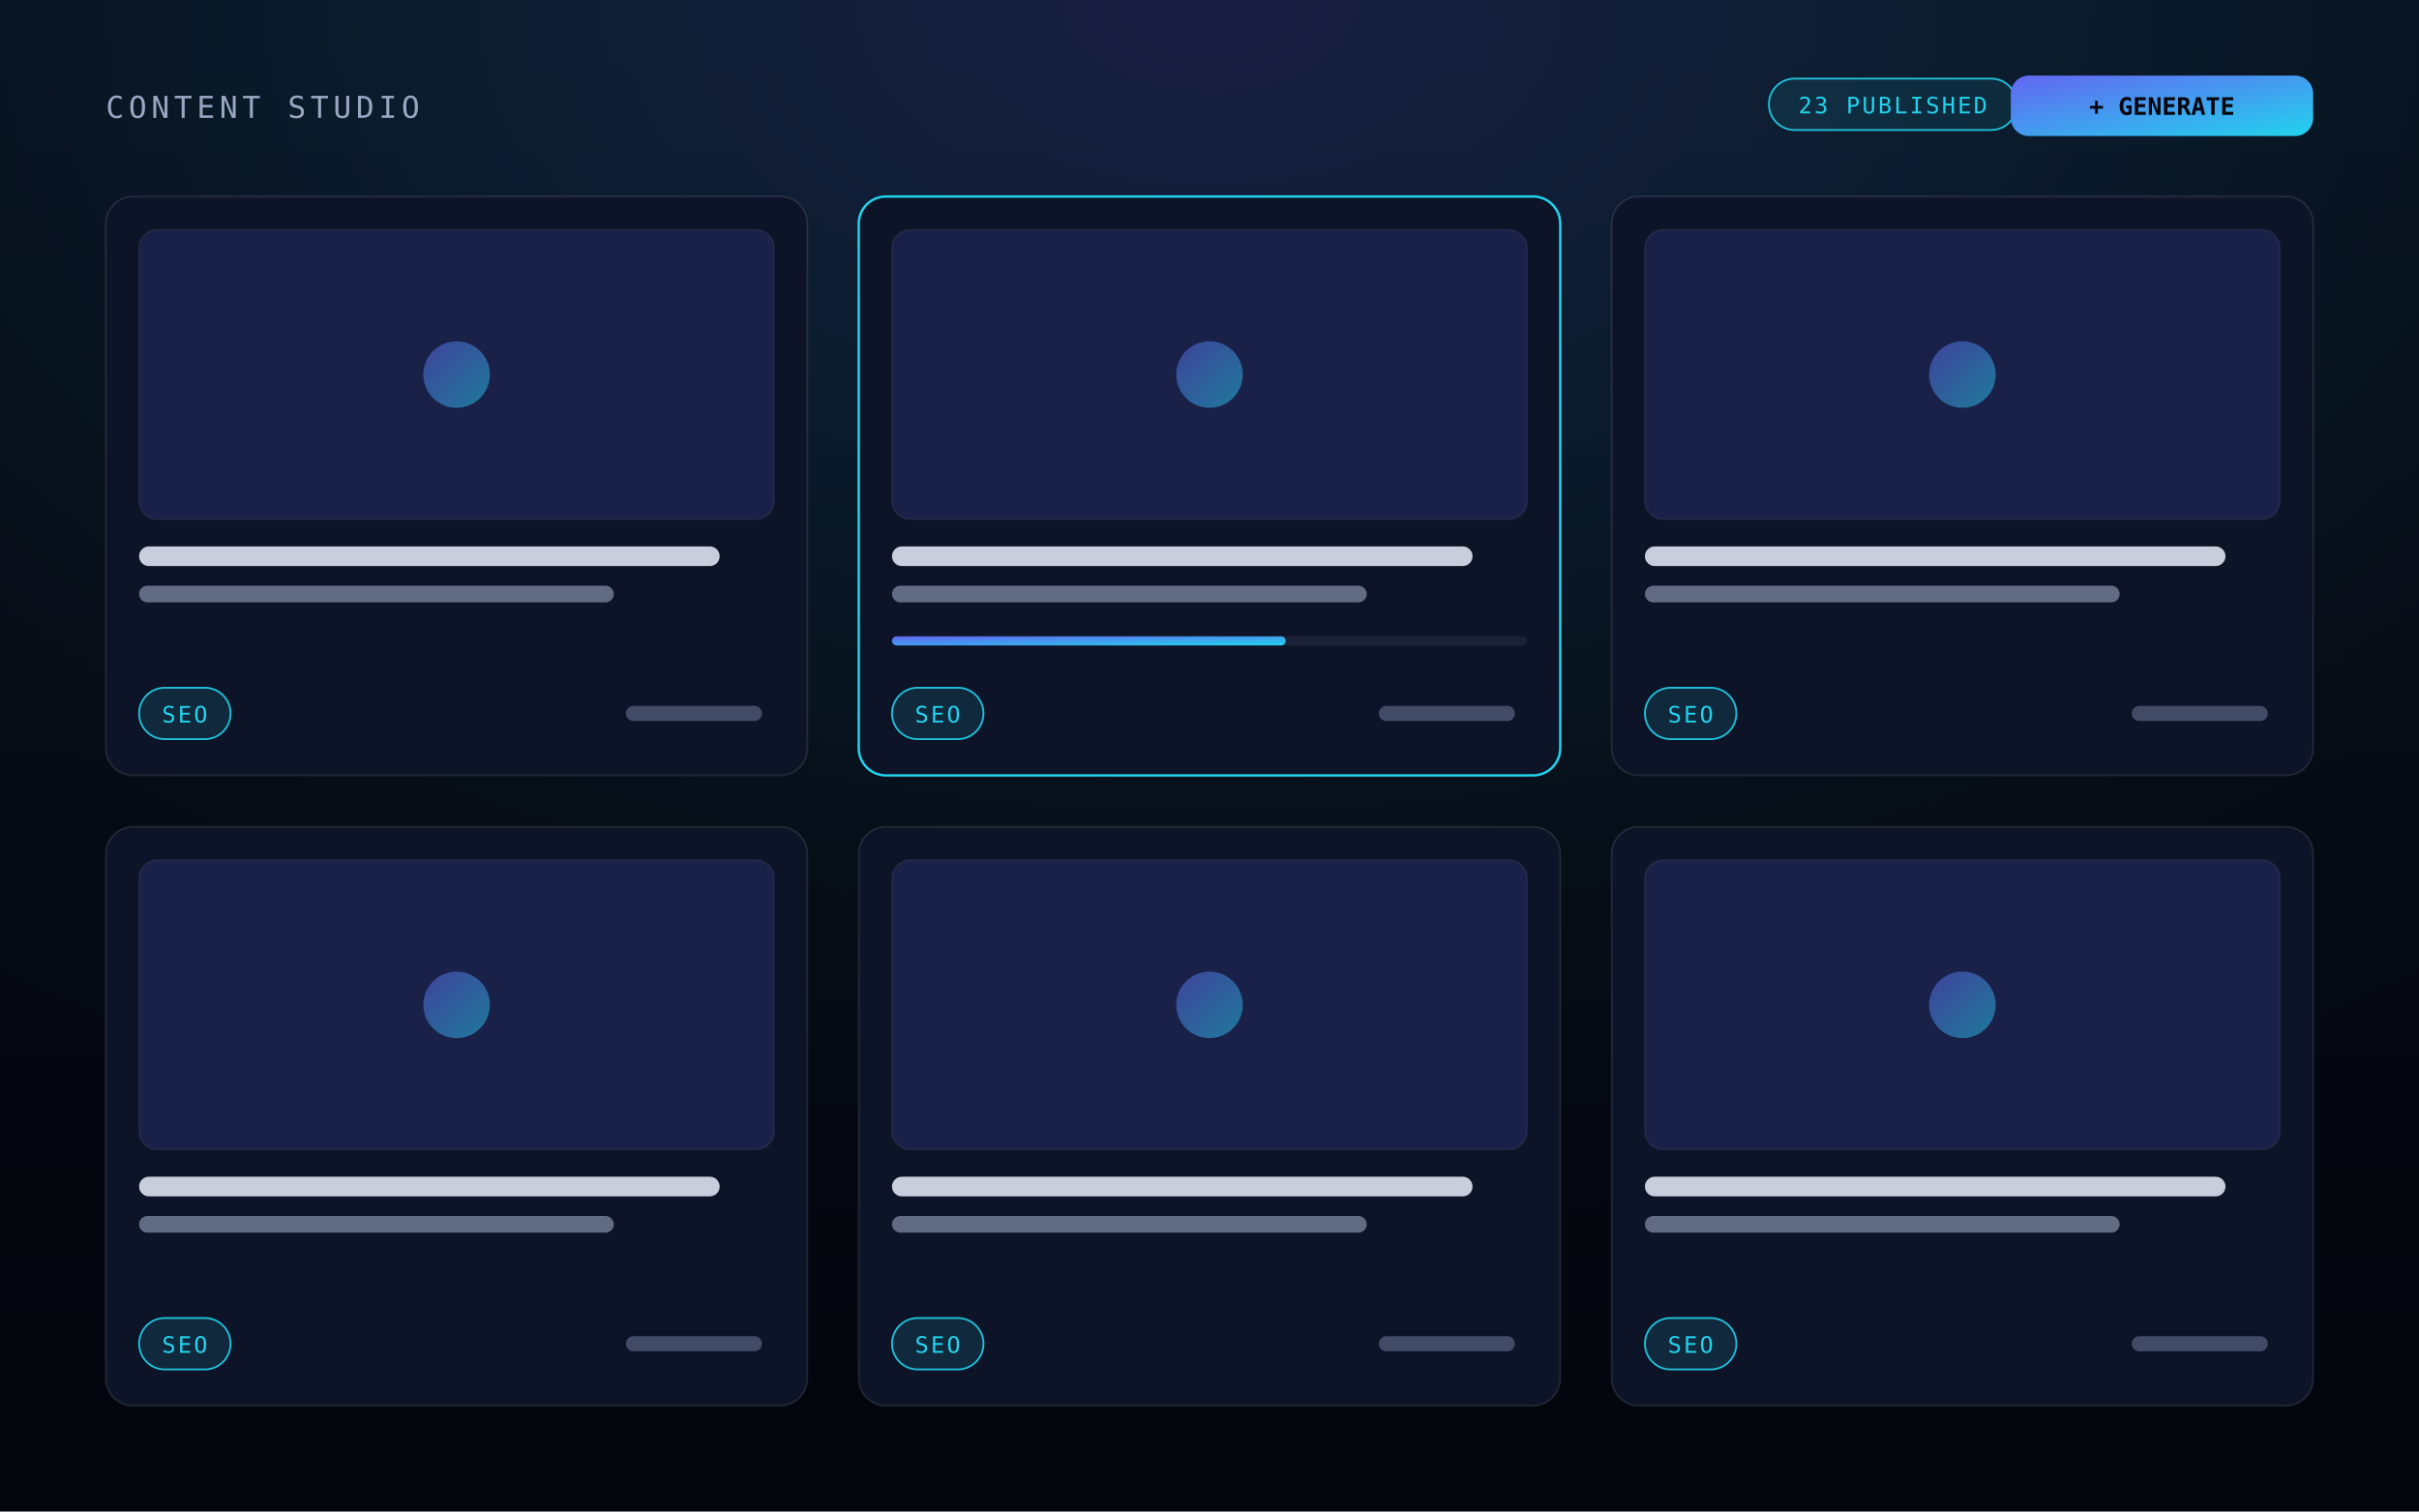
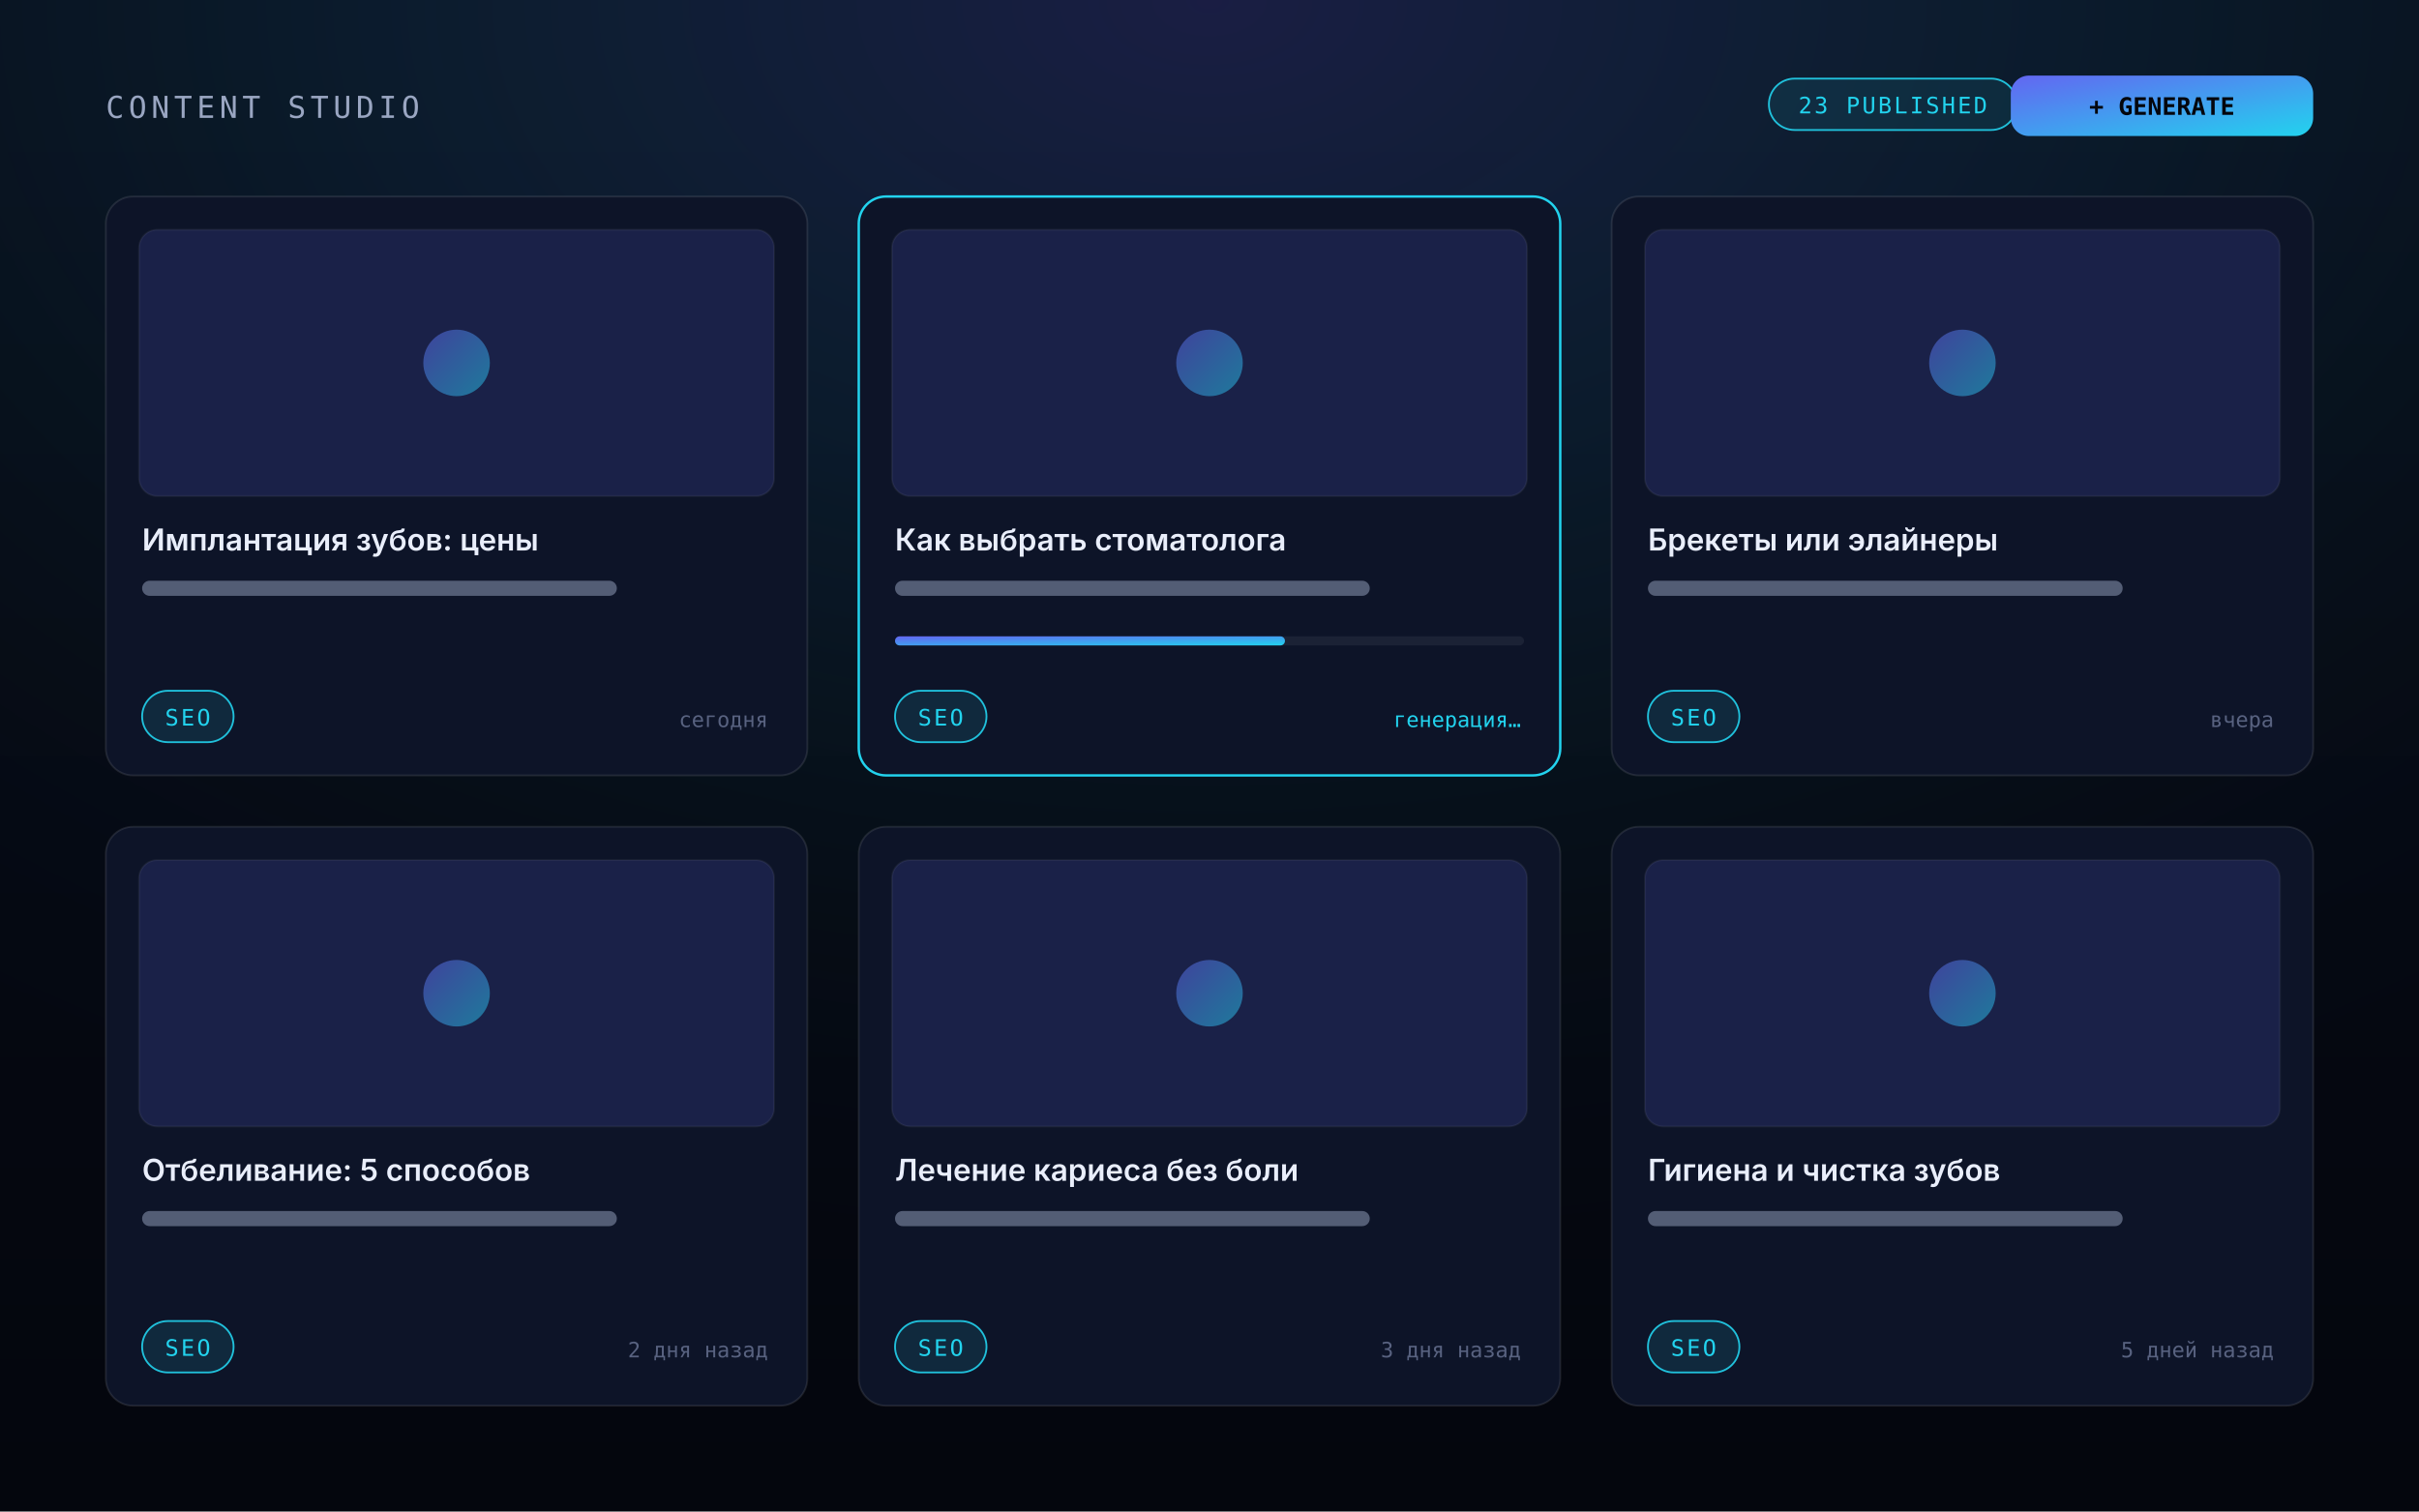
<svg xmlns="http://www.w3.org/2000/svg" viewBox="0 0 1600 1000" preserveAspectRatio="xMidYMid slice" role="img">
  <defs>
    <linearGradient id="bg" x1="0" y1="0" x2="0" y2="1">
      <stop offset="0%" stop-color="#070b18" />
      <stop offset="100%" stop-color="#04060d" />
    </linearGradient>
    <linearGradient id="grad" x1="0" y1="0" x2="1" y2="1">
      <stop offset="0%" stop-color="#6366f1" />
      <stop offset="100%" stop-color="#22d3ee" />
    </linearGradient>
    <radialGradient id="glow" cx="50%" cy="0%" r="90%">
      <stop offset="0%" stop-color="rgba(99,102,241,0.20)" />
      <stop offset="55%" stop-color="rgba(34,211,238,0.05)" />
      <stop offset="100%" stop-color="rgba(0,0,0,0)" />
    </radialGradient>
    <filter id="soft">
      <feGaussianBlur stdDeviation="9" />
    </filter>
    <marker id="arw" markerWidth="9" markerHeight="9" refX="6" refY="3" orient="auto">
      <path d="M0 0 L6 3 L0 6 Z" fill="#22d3ee" />
    </marker>
  </defs>
  <rect width="1600" height="1000" fill="url(#bg)" />
  <rect width="1600" height="1000" fill="url(#glow)" />
  <text x="70.0" y="78.0" font-family="'JetBrains Mono',ui-monospace,monospace" font-size="20" font-weight="500" fill="#9aa6c2" letter-spacing="3">CONTENT STUDIO</text>
  <rect x="1170.0" y="52.0" width="164.0" height="34.0" rx="17.0" fill="rgba(34,211,238,0.1)" stroke="#22d3ee" stroke-width="1.20" opacity="0.900" />
  <text x="1252.0" y="75.0" font-family="'JetBrains Mono',ui-monospace,monospace" font-size="15" font-weight="500" fill="#22d3ee" text-anchor="middle" letter-spacing="1.5">23 PUBLISHED</text>
  <rect x="1330.0" y="50.0" width="200.0" height="40.0" rx="12.0" fill="url(#grad)" />
  <text x="1430.0" y="76.0" font-family="'JetBrains Mono',ui-monospace,monospace" font-size="16" font-weight="600" fill="#04060d" text-anchor="middle">+ GENERATE</text>
  <rect x="70.0" y="130.0" width="464.0" height="383.0" rx="18.0" fill="#0d1428" stroke="rgba(255,255,255,0.10)" stroke-width="1.20" />
-   <rect x="92.0" y="152.0" width="420.0" height="191.5" rx="12.0" fill="rgba(99,102,241,0.16)" stroke="rgba(255,255,255,0.055)" stroke-width="1.20" />
-   <circle cx="302.0" cy="247.8" r="22.0" fill="url(#grad)" opacity="0.500" />
-   <rect x="92.0" y="361.5" width="384.0" height="13.0" rx="6.5" fill="#e9eefb" opacity="0.850" />
-   <rect x="92.0" y="387.5" width="314.0" height="11.0" rx="5.5" fill="#9aa6c2" opacity="0.600" />
-   <rect x="92.0" y="455.0" width="60.5" height="34.0" rx="17.0" fill="rgba(34,211,238,0.12)" stroke="#22d3ee" stroke-width="1.20" opacity="0.900" />
-   <text x="122.2" y="478.0" font-family="'JetBrains Mono',ui-monospace,monospace" font-size="15" font-weight="500" fill="#22d3ee" text-anchor="middle" letter-spacing="1.5">SEO</text>
-   <rect x="414.0" y="467.0" width="90.0" height="10.0" rx="5.0" fill="#586280" opacity="0.700" />
+   <rect x="92.0" y="152.0" width="420.0" height="176.2" rx="12.0" fill="rgba(99,102,241,0.16)" stroke="rgba(255,255,255,0.055)" stroke-width="1.20" />
+   <circle cx="302.0" cy="240.1" r="22.0" fill="url(#grad)" opacity="0.500" />
+   <text x="94.0" y="364.2" font-family="'Space Grotesk','Inter',system-ui,sans-serif" font-size="20" font-weight="600" fill="#e9eefb">Имплантация зубов: цены</text>
+   <rect x="94.0" y="384.2" width="314.0" height="10.0" rx="5.0" fill="#9aa6c2" opacity="0.500" />
+   <rect x="94.0" y="457.0" width="60.5" height="34.0" rx="17.0" fill="rgba(34,211,238,0.12)" stroke="#22d3ee" stroke-width="1.20" opacity="0.900" />
+   <text x="124.2" y="480.0" font-family="'JetBrains Mono',ui-monospace,monospace" font-size="15" font-weight="500" fill="#22d3ee" text-anchor="middle" letter-spacing="1.5">SEO</text>
+   <text x="508.0" y="481.0" font-family="'JetBrains Mono',ui-monospace,monospace" font-size="14" font-weight="500" fill="#586280" text-anchor="end">сегодня</text>
  <rect x="568.0" y="130.0" width="464.0" height="383.0" rx="18.0" fill="#0d1428" stroke="#22d3ee" stroke-width="1.60" />
-   <rect x="590.0" y="152.0" width="420.0" height="191.5" rx="12.0" fill="rgba(99,102,241,0.16)" stroke="rgba(255,255,255,0.055)" stroke-width="1.20" />
-   <circle cx="800.0" cy="247.8" r="22.0" fill="url(#grad)" opacity="0.500" />
-   <rect x="590.0" y="361.5" width="384.0" height="13.0" rx="6.5" fill="#e9eefb" opacity="0.850" />
-   <rect x="590.0" y="387.5" width="314.0" height="11.0" rx="5.5" fill="#9aa6c2" opacity="0.600" />
-   <rect x="590.0" y="455.0" width="60.5" height="34.0" rx="17.0" fill="rgba(34,211,238,0.12)" stroke="#22d3ee" stroke-width="1.20" opacity="0.900" />
-   <text x="620.2" y="478.0" font-family="'JetBrains Mono',ui-monospace,monospace" font-size="15" font-weight="500" fill="#22d3ee" text-anchor="middle" letter-spacing="1.5">SEO</text>
-   <rect x="912.0" y="467.0" width="90.0" height="10.0" rx="5.0" fill="#586280" opacity="0.700" />
-   <rect x="590.0" y="421.0" width="420.0" height="6.0" rx="3.0" fill="rgba(255,255,255,0.06)" />
-   <rect x="590.0" y="421.0" width="260.4" height="6.0" rx="3.0" fill="url(#grad)" />
+   <rect x="590.0" y="152.0" width="420.0" height="176.2" rx="12.0" fill="rgba(99,102,241,0.16)" stroke="rgba(255,255,255,0.055)" stroke-width="1.20" />
+   <circle cx="800.0" cy="240.1" r="22.0" fill="url(#grad)" opacity="0.500" />
+   <text x="592.0" y="364.2" font-family="'Space Grotesk','Inter',system-ui,sans-serif" font-size="20" font-weight="600" fill="#e9eefb">Как выбрать стоматолога</text>
+   <rect x="592.0" y="384.2" width="314.0" height="10.0" rx="5.0" fill="#9aa6c2" opacity="0.500" />
+   <rect x="592.0" y="457.0" width="60.5" height="34.0" rx="17.0" fill="rgba(34,211,238,0.12)" stroke="#22d3ee" stroke-width="1.20" opacity="0.900" />
+   <text x="622.2" y="480.0" font-family="'JetBrains Mono',ui-monospace,monospace" font-size="15" font-weight="500" fill="#22d3ee" text-anchor="middle" letter-spacing="1.5">SEO</text>
+   <text x="1006.0" y="481.0" font-family="'JetBrains Mono',ui-monospace,monospace" font-size="14" font-weight="500" fill="#22d3ee" text-anchor="end">генерация…</text>
+   <rect x="592.0" y="421.0" width="416.0" height="6.0" rx="3.0" fill="rgba(255,255,255,0.06)" />
+   <rect x="592.0" y="421.0" width="257.9" height="6.0" rx="3.0" fill="url(#grad)" />
  <rect x="1066.0" y="130.0" width="464.0" height="383.0" rx="18.0" fill="#0d1428" stroke="rgba(255,255,255,0.10)" stroke-width="1.20" />
-   <rect x="1088.0" y="152.0" width="420.0" height="191.5" rx="12.0" fill="rgba(99,102,241,0.16)" stroke="rgba(255,255,255,0.055)" stroke-width="1.20" />
-   <circle cx="1298.0" cy="247.8" r="22.0" fill="url(#grad)" opacity="0.500" />
-   <rect x="1088.0" y="361.5" width="384.0" height="13.0" rx="6.5" fill="#e9eefb" opacity="0.850" />
-   <rect x="1088.0" y="387.5" width="314.0" height="11.0" rx="5.5" fill="#9aa6c2" opacity="0.600" />
-   <rect x="1088.0" y="455.0" width="60.5" height="34.0" rx="17.0" fill="rgba(34,211,238,0.12)" stroke="#22d3ee" stroke-width="1.20" opacity="0.900" />
-   <text x="1118.2" y="478.0" font-family="'JetBrains Mono',ui-monospace,monospace" font-size="15" font-weight="500" fill="#22d3ee" text-anchor="middle" letter-spacing="1.5">SEO</text>
-   <rect x="1410.0" y="467.0" width="90.0" height="10.0" rx="5.0" fill="#586280" opacity="0.700" />
+   <rect x="1088.0" y="152.0" width="420.0" height="176.2" rx="12.0" fill="rgba(99,102,241,0.16)" stroke="rgba(255,255,255,0.055)" stroke-width="1.20" />
+   <circle cx="1298.0" cy="240.1" r="22.0" fill="url(#grad)" opacity="0.500" />
+   <text x="1090.0" y="364.2" font-family="'Space Grotesk','Inter',system-ui,sans-serif" font-size="20" font-weight="600" fill="#e9eefb">Брекеты или элайнеры</text>
+   <rect x="1090.0" y="384.2" width="314.0" height="10.0" rx="5.0" fill="#9aa6c2" opacity="0.500" />
+   <rect x="1090.0" y="457.0" width="60.5" height="34.0" rx="17.0" fill="rgba(34,211,238,0.12)" stroke="#22d3ee" stroke-width="1.20" opacity="0.900" />
+   <text x="1120.2" y="480.0" font-family="'JetBrains Mono',ui-monospace,monospace" font-size="15" font-weight="500" fill="#22d3ee" text-anchor="middle" letter-spacing="1.5">SEO</text>
+   <text x="1504.0" y="481.0" font-family="'JetBrains Mono',ui-monospace,monospace" font-size="14" font-weight="500" fill="#586280" text-anchor="end">вчера</text>
  <rect x="70.0" y="547.0" width="464.0" height="383.0" rx="18.0" fill="#0d1428" stroke="rgba(255,255,255,0.10)" stroke-width="1.20" />
-   <rect x="92.0" y="569.0" width="420.0" height="191.5" rx="12.0" fill="rgba(99,102,241,0.16)" stroke="rgba(255,255,255,0.055)" stroke-width="1.20" />
-   <circle cx="302.0" cy="664.8" r="22.0" fill="url(#grad)" opacity="0.500" />
-   <rect x="92.0" y="778.5" width="384.0" height="13.0" rx="6.5" fill="#e9eefb" opacity="0.850" />
-   <rect x="92.0" y="804.5" width="314.0" height="11.0" rx="5.5" fill="#9aa6c2" opacity="0.600" />
-   <rect x="92.0" y="872.0" width="60.5" height="34.0" rx="17.0" fill="rgba(34,211,238,0.12)" stroke="#22d3ee" stroke-width="1.20" opacity="0.900" />
-   <text x="122.2" y="895.0" font-family="'JetBrains Mono',ui-monospace,monospace" font-size="15" font-weight="500" fill="#22d3ee" text-anchor="middle" letter-spacing="1.5">SEO</text>
-   <rect x="414.0" y="884.0" width="90.0" height="10.0" rx="5.0" fill="#586280" opacity="0.700" />
+   <rect x="92.0" y="569.0" width="420.0" height="176.2" rx="12.0" fill="rgba(99,102,241,0.16)" stroke="rgba(255,255,255,0.055)" stroke-width="1.20" />
+   <circle cx="302.0" cy="657.1" r="22.0" fill="url(#grad)" opacity="0.500" />
+   <text x="94.0" y="781.2" font-family="'Space Grotesk','Inter',system-ui,sans-serif" font-size="20" font-weight="600" fill="#e9eefb">Отбеливание: 5 способов</text>
+   <rect x="94.0" y="801.2" width="314.0" height="10.0" rx="5.0" fill="#9aa6c2" opacity="0.500" />
+   <rect x="94.0" y="874.0" width="60.5" height="34.0" rx="17.0" fill="rgba(34,211,238,0.12)" stroke="#22d3ee" stroke-width="1.20" opacity="0.900" />
+   <text x="124.2" y="897.0" font-family="'JetBrains Mono',ui-monospace,monospace" font-size="15" font-weight="500" fill="#22d3ee" text-anchor="middle" letter-spacing="1.5">SEO</text>
+   <text x="508.0" y="898.0" font-family="'JetBrains Mono',ui-monospace,monospace" font-size="14" font-weight="500" fill="#586280" text-anchor="end">2 дня назад</text>
  <rect x="568.0" y="547.0" width="464.0" height="383.0" rx="18.0" fill="#0d1428" stroke="rgba(255,255,255,0.10)" stroke-width="1.20" />
-   <rect x="590.0" y="569.0" width="420.0" height="191.5" rx="12.0" fill="rgba(99,102,241,0.16)" stroke="rgba(255,255,255,0.055)" stroke-width="1.20" />
-   <circle cx="800.0" cy="664.8" r="22.0" fill="url(#grad)" opacity="0.500" />
-   <rect x="590.0" y="778.5" width="384.0" height="13.0" rx="6.5" fill="#e9eefb" opacity="0.850" />
-   <rect x="590.0" y="804.5" width="314.0" height="11.0" rx="5.5" fill="#9aa6c2" opacity="0.600" />
-   <rect x="590.0" y="872.0" width="60.5" height="34.0" rx="17.0" fill="rgba(34,211,238,0.12)" stroke="#22d3ee" stroke-width="1.20" opacity="0.900" />
-   <text x="620.2" y="895.0" font-family="'JetBrains Mono',ui-monospace,monospace" font-size="15" font-weight="500" fill="#22d3ee" text-anchor="middle" letter-spacing="1.5">SEO</text>
-   <rect x="912.0" y="884.0" width="90.0" height="10.0" rx="5.0" fill="#586280" opacity="0.700" />
+   <rect x="590.0" y="569.0" width="420.0" height="176.2" rx="12.0" fill="rgba(99,102,241,0.16)" stroke="rgba(255,255,255,0.055)" stroke-width="1.20" />
+   <circle cx="800.0" cy="657.1" r="22.0" fill="url(#grad)" opacity="0.500" />
+   <text x="592.0" y="781.2" font-family="'Space Grotesk','Inter',system-ui,sans-serif" font-size="20" font-weight="600" fill="#e9eefb">Лечение кариеса без боли</text>
+   <rect x="592.0" y="801.2" width="314.0" height="10.0" rx="5.0" fill="#9aa6c2" opacity="0.500" />
+   <rect x="592.0" y="874.0" width="60.5" height="34.0" rx="17.0" fill="rgba(34,211,238,0.12)" stroke="#22d3ee" stroke-width="1.20" opacity="0.900" />
+   <text x="622.2" y="897.0" font-family="'JetBrains Mono',ui-monospace,monospace" font-size="15" font-weight="500" fill="#22d3ee" text-anchor="middle" letter-spacing="1.5">SEO</text>
+   <text x="1006.0" y="898.0" font-family="'JetBrains Mono',ui-monospace,monospace" font-size="14" font-weight="500" fill="#586280" text-anchor="end">3 дня назад</text>
  <rect x="1066.0" y="547.0" width="464.0" height="383.0" rx="18.0" fill="#0d1428" stroke="rgba(255,255,255,0.10)" stroke-width="1.20" />
-   <rect x="1088.0" y="569.0" width="420.0" height="191.5" rx="12.0" fill="rgba(99,102,241,0.16)" stroke="rgba(255,255,255,0.055)" stroke-width="1.20" />
-   <circle cx="1298.0" cy="664.8" r="22.0" fill="url(#grad)" opacity="0.500" />
-   <rect x="1088.0" y="778.5" width="384.0" height="13.0" rx="6.5" fill="#e9eefb" opacity="0.850" />
-   <rect x="1088.0" y="804.5" width="314.0" height="11.0" rx="5.5" fill="#9aa6c2" opacity="0.600" />
-   <rect x="1088.0" y="872.0" width="60.5" height="34.0" rx="17.0" fill="rgba(34,211,238,0.12)" stroke="#22d3ee" stroke-width="1.20" opacity="0.900" />
-   <text x="1118.2" y="895.0" font-family="'JetBrains Mono',ui-monospace,monospace" font-size="15" font-weight="500" fill="#22d3ee" text-anchor="middle" letter-spacing="1.5">SEO</text>
-   <rect x="1410.0" y="884.0" width="90.0" height="10.0" rx="5.0" fill="#586280" opacity="0.700" />
+   <rect x="1088.0" y="569.0" width="420.0" height="176.2" rx="12.0" fill="rgba(99,102,241,0.16)" stroke="rgba(255,255,255,0.055)" stroke-width="1.20" />
+   <circle cx="1298.0" cy="657.1" r="22.0" fill="url(#grad)" opacity="0.500" />
+   <text x="1090.0" y="781.2" font-family="'Space Grotesk','Inter',system-ui,sans-serif" font-size="20" font-weight="600" fill="#e9eefb">Гигиена и чистка зубов</text>
+   <rect x="1090.0" y="801.2" width="314.0" height="10.0" rx="5.0" fill="#9aa6c2" opacity="0.500" />
+   <rect x="1090.0" y="874.0" width="60.5" height="34.0" rx="17.0" fill="rgba(34,211,238,0.12)" stroke="#22d3ee" stroke-width="1.20" opacity="0.900" />
+   <text x="1120.2" y="897.0" font-family="'JetBrains Mono',ui-monospace,monospace" font-size="15" font-weight="500" fill="#22d3ee" text-anchor="middle" letter-spacing="1.5">SEO</text>
+   <text x="1504.0" y="898.0" font-family="'JetBrains Mono',ui-monospace,monospace" font-size="14" font-weight="500" fill="#586280" text-anchor="end">5 дней назад</text>
</svg>
